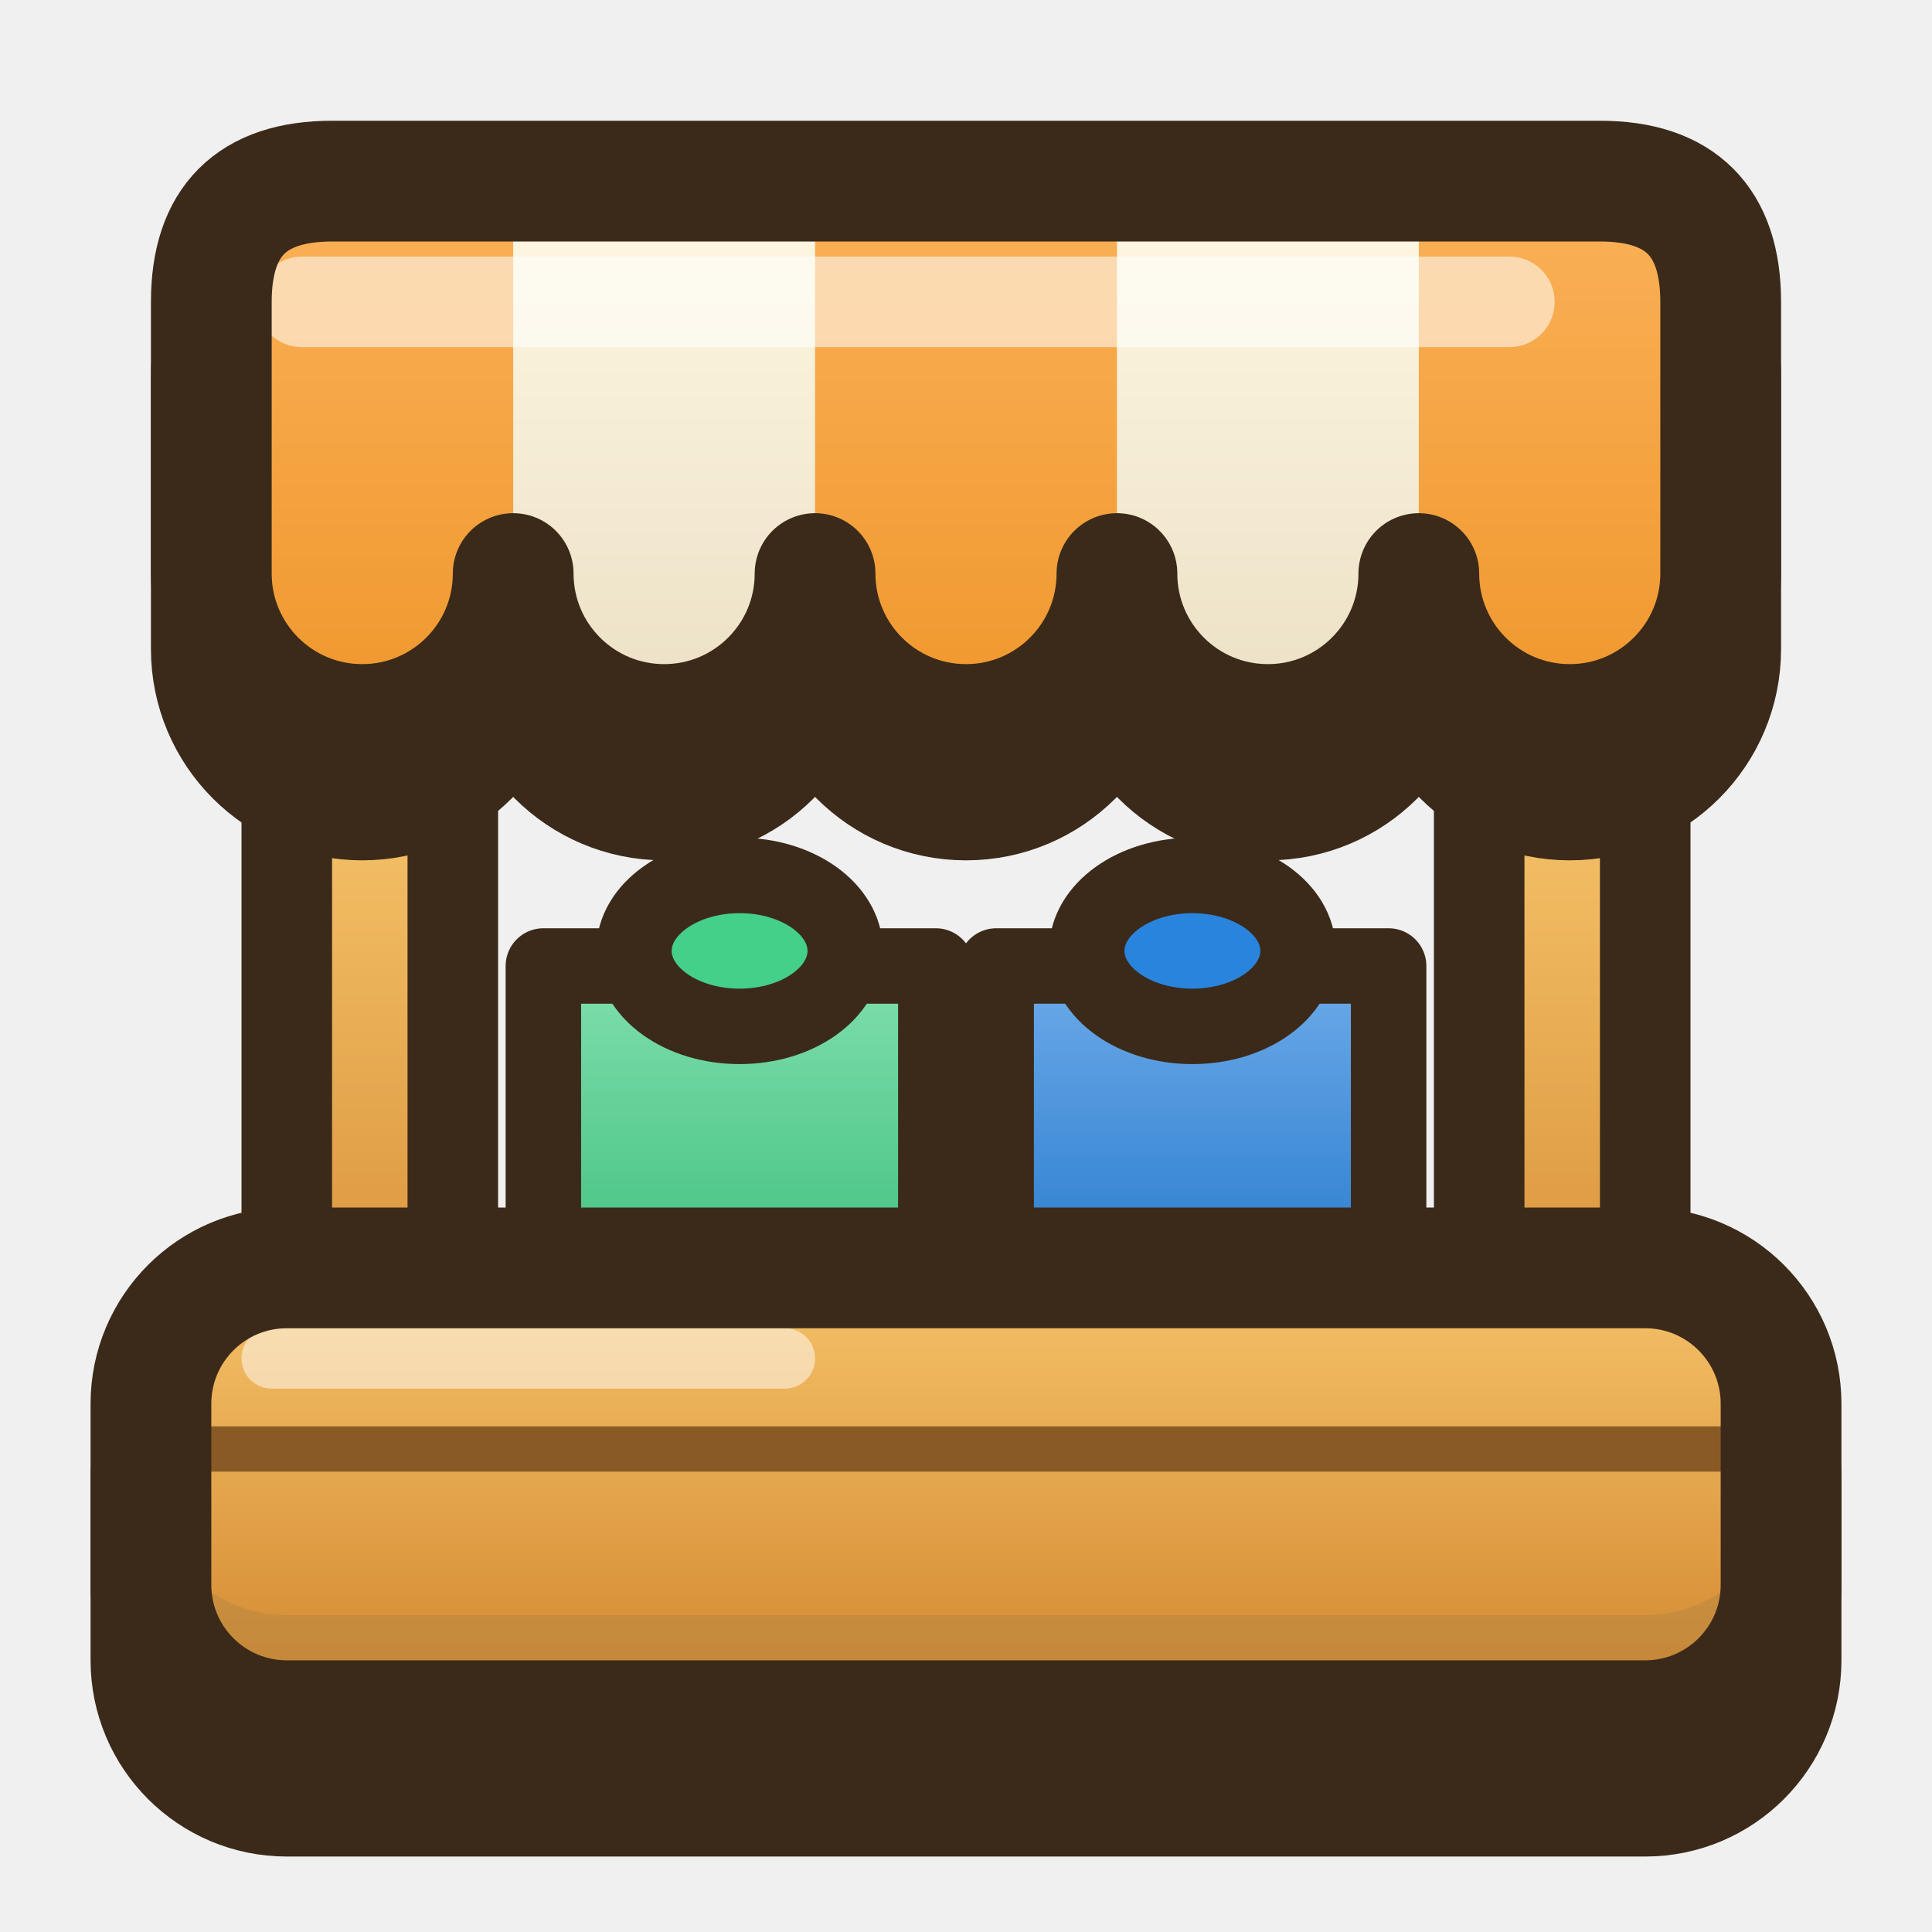
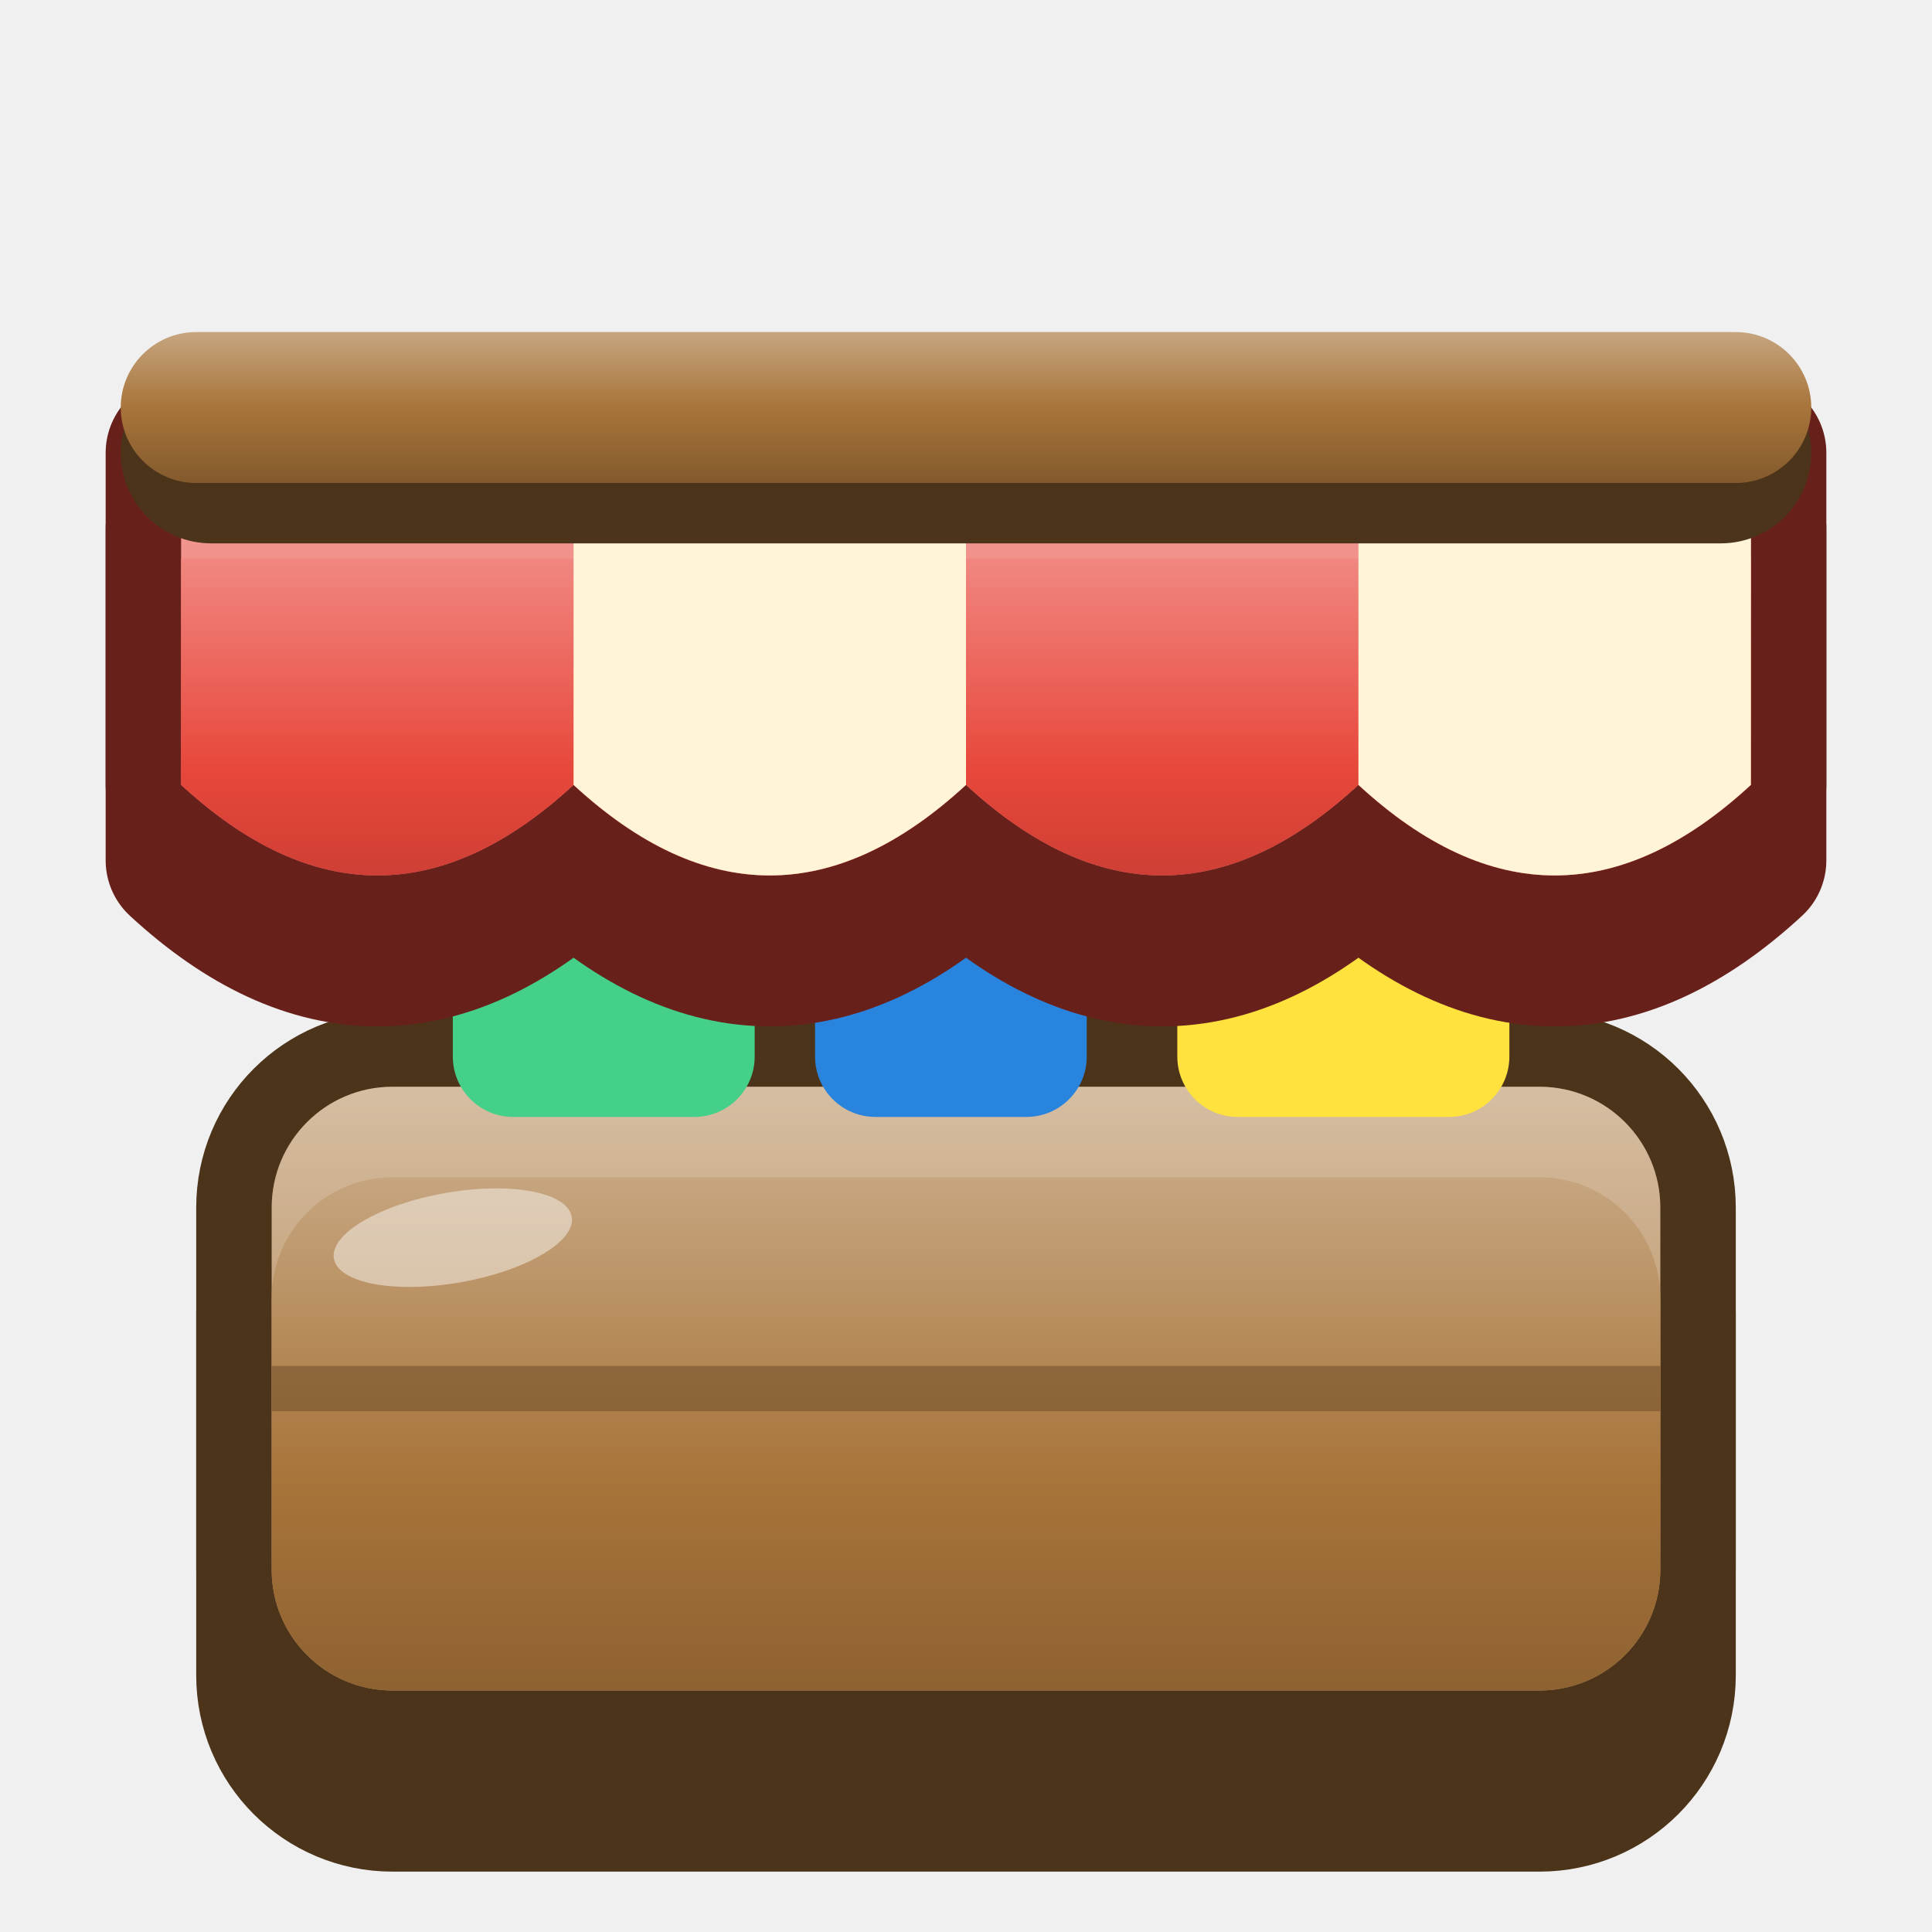
<svg xmlns="http://www.w3.org/2000/svg" viewBox="0 0 128 128" width="128" height="128">
  <defs>
-     <linearGradient id="w" x1="0" y1="0" x2="0" y2="1">
-       <stop offset="0" stop-color="#FFD27A" />
-       <stop offset="1" stop-color="#D9933A" />
+     <g id="s50">
+       <rect x="18" y="72" width="92" height="40" rx="8" />
+     </g>
+     <g id="s51">
+       <path d="M12 30H116V52Q103 64 90 52Q77 64 64 52Q51 64 38 52Q25 64 12 52Z" />
+     </g>
+     <rect id="p52" x="18" y="72" width="92" height="40" rx="8" />
+     <clipPath id="cp52">
+       <use href="#p52" />
+     </clipPath>
+     <linearGradient id="gp52" x1="0" y1="0" x2="0" y2="1">
+       <stop offset="0" stop-color="#C6A57F" />
+       <stop offset="0.5" stop-color="#A8743A" />
+       <stop offset="1" stop-color="#835A2D" />
    </linearGradient>
-     <linearGradient id="o" x1="0" y1="0" x2="0" y2="1">
-       <stop offset="0" stop-color="#FFBA67" />
-       <stop offset="1" stop-color="#EB8E1D" />
+     <path id="p53" d="M12 30H116V52Q103 64 90 52Q77 64 64 52Q51 64 38 52Q25 64 12 52Z" />
+     <clipPath id="cp53">
+       <use href="#p53" />
+     </clipPath>
+     <linearGradient id="gp53" x1="0" y1="0" x2="0" y2="1">
+       <stop offset="0" stop-color="#F08780" />
+       <stop offset="0.5" stop-color="#E8473B" />
+       <stop offset="1" stop-color="#B5372E" />
    </linearGradient>
-     <linearGradient id="k" x1="0" y1="0" x2="0" y2="1">
-       <stop offset="0" stop-color="#FFF8E3" />
-       <stop offset="1" stop-color="#EBE0C5" />
+     <linearGradient id="gWb" x1="0" y1="0" x2="0" y2="1">
+       <stop offset="0" stop-color="#C6A57F" />
+       <stop offset="0.5" stop-color="#A8743A" />
+       <stop offset="1" stop-color="#835A2D" />
    </linearGradient>
-     <linearGradient id="gr" x1="0" y1="0" x2="0" y2="1">
-       <stop offset="0" stop-color="#80DFAE" />
-       <stop offset="1" stop-color="#3FBF7D" />
-     </linearGradient>
-     <linearGradient id="bl" x1="0" y1="0" x2="0" y2="1">
-       <stop offset="0" stop-color="#6DABE9" />
-       <stop offset="1" stop-color="#2679CC" />
-     </linearGradient>
-     <path id="a" d="M22 12H106Q114 12 114 20V38A10 10 0 0 1 94 38A10 10 0 0 1 74 38A10 10 0 0 1 54 38A10 10 0 0 1 34 38A10 10 0 0 1 14 38V20Q14 12 22 12Z" />
-     <rect id="c" x="10" y="84" width="108" height="30" rx="9" />
-     <clipPath id="ca">
-       <use href="#a" />
-     </clipPath>
-     <clipPath id="cc">
-       <use href="#c" />
-     </clipPath>
  </defs>
-   <g fill="url(#w)" stroke="#3B2A1A" stroke-width="6">
-     <rect x="19" y="40" width="11" height="48" rx="4" />
-     <rect x="98" y="40" width="11" height="48" rx="4" />
+   <use href="#s50" fill="#4C341A" stroke="#4C341A" stroke-width="10" stroke-linejoin="round" stroke-linecap="round" transform="translate(0 7)" />
+   <use href="#s50" fill="#4C341A" stroke="#4C341A" stroke-width="10" stroke-linejoin="round" stroke-linecap="round" />
+   <use href="#p52" fill="url(#gp52)" />
+   <g clip-path="url(#cp52)">
+     <use href="#p52" fill="#FFFFFF" fill-opacity="0.28" />
+     <use href="#p52" fill="url(#gp52)" transform="translate(0 6)" />
  </g>
-   <g stroke="#3B2A1A" stroke-width="5" stroke-linejoin="round">
-     <path d="M36 64H62V86H36Z" fill="url(#gr)" />
-     <ellipse cx="49" cy="63" rx="7" ry="5" fill="#44D088" />
-     <path d="M66 64H92V86H66Z" fill="url(#bl)" />
-     <ellipse cx="79" cy="63" rx="7" ry="5" fill="#2984DE" />
+   <path d="M18 92H110" stroke="#684824" stroke-opacity=".5" stroke-width="3" />
+   <rect x="30" y="56" width="20" height="18" rx="4" fill="#44D088" />
+   <rect x="54" y="58" width="18" height="16" rx="4" fill="#2984DE" />
+   <rect x="78" y="54" width="22" height="20" rx="4" fill="#FFE23E" />
+   <use href="#s51" fill="#68201B" stroke="#68201B" stroke-width="10" stroke-linejoin="round" stroke-linecap="round" transform="translate(0 5)" />
+   <use href="#s51" fill="#68201B" stroke="#68201B" stroke-width="10" stroke-linejoin="round" stroke-linecap="round" />
+   <use href="#p53" fill="url(#gp53)" />
+   <g clip-path="url(#cp53)">
+     <use href="#p53" fill="#FFFFFF" fill-opacity="0.28" />
+     <use href="#p53" fill="url(#gp53)" transform="translate(0 7)" />
  </g>
-   <use href="#c" transform="translate(0 5)" fill="#3B2A1A" stroke="#3B2A1A" stroke-width="8" />
-   <use href="#c" fill="url(#w)" />
-   <g clip-path="url(#cc)">
-     <use href="#c" fill="#946427" fill-opacity=".35" />
-     <use href="#c" y="-7" fill="url(#w)" />
+   <g clip-path="url(#cp53)" fill="#FFF4D6">
+     <rect x="38" y="30" width="26" height="40" />
+     <rect x="90" y="30" width="26" height="40" />
  </g>
-   <path d="M10 96H118" stroke="#8A5A26" stroke-width="3" />
-   <path d="M18 90H52" stroke="#FFFFFF" stroke-opacity=".5" stroke-width="4" stroke-linecap="round" />
-   <use href="#c" fill="none" stroke="#3B2A1A" stroke-width="8" />
-   <use href="#a" transform="translate(0 5)" fill="#3B2A1A" stroke="#3B2A1A" stroke-width="8" stroke-linejoin="round" />
-   <use href="#a" fill="url(#k)" />
-   <g clip-path="url(#ca)">
-     <path d="M14 0H34V60H14ZM54 0H74V60H54ZM94 0H114V60H94Z" fill="url(#o)" />
-     <path d="M0 39A10 10 0 0 0 128 39V60H0Z" fill="#AD6915" fill-opacity=".3" />
-     <path d="M20 20H100" stroke="#FFFFFF" stroke-opacity=".55" stroke-width="6" stroke-linecap="round" />
-   </g>
-   <use href="#a" fill="none" stroke="#3B2A1A" stroke-width="8" stroke-linejoin="round" />
+   <rect x="8" y="24" width="112" height="12" rx="6" fill="#4C341A" />
+   <rect x="8" y="22" width="112" height="10" rx="5" fill="url(#gWb)" />
+   <ellipse cx="30" cy="82" rx="8" ry="3" transform="rotate(-10 30 82)" fill="#FFFFFF" fill-opacity="0.45" />
</svg>
